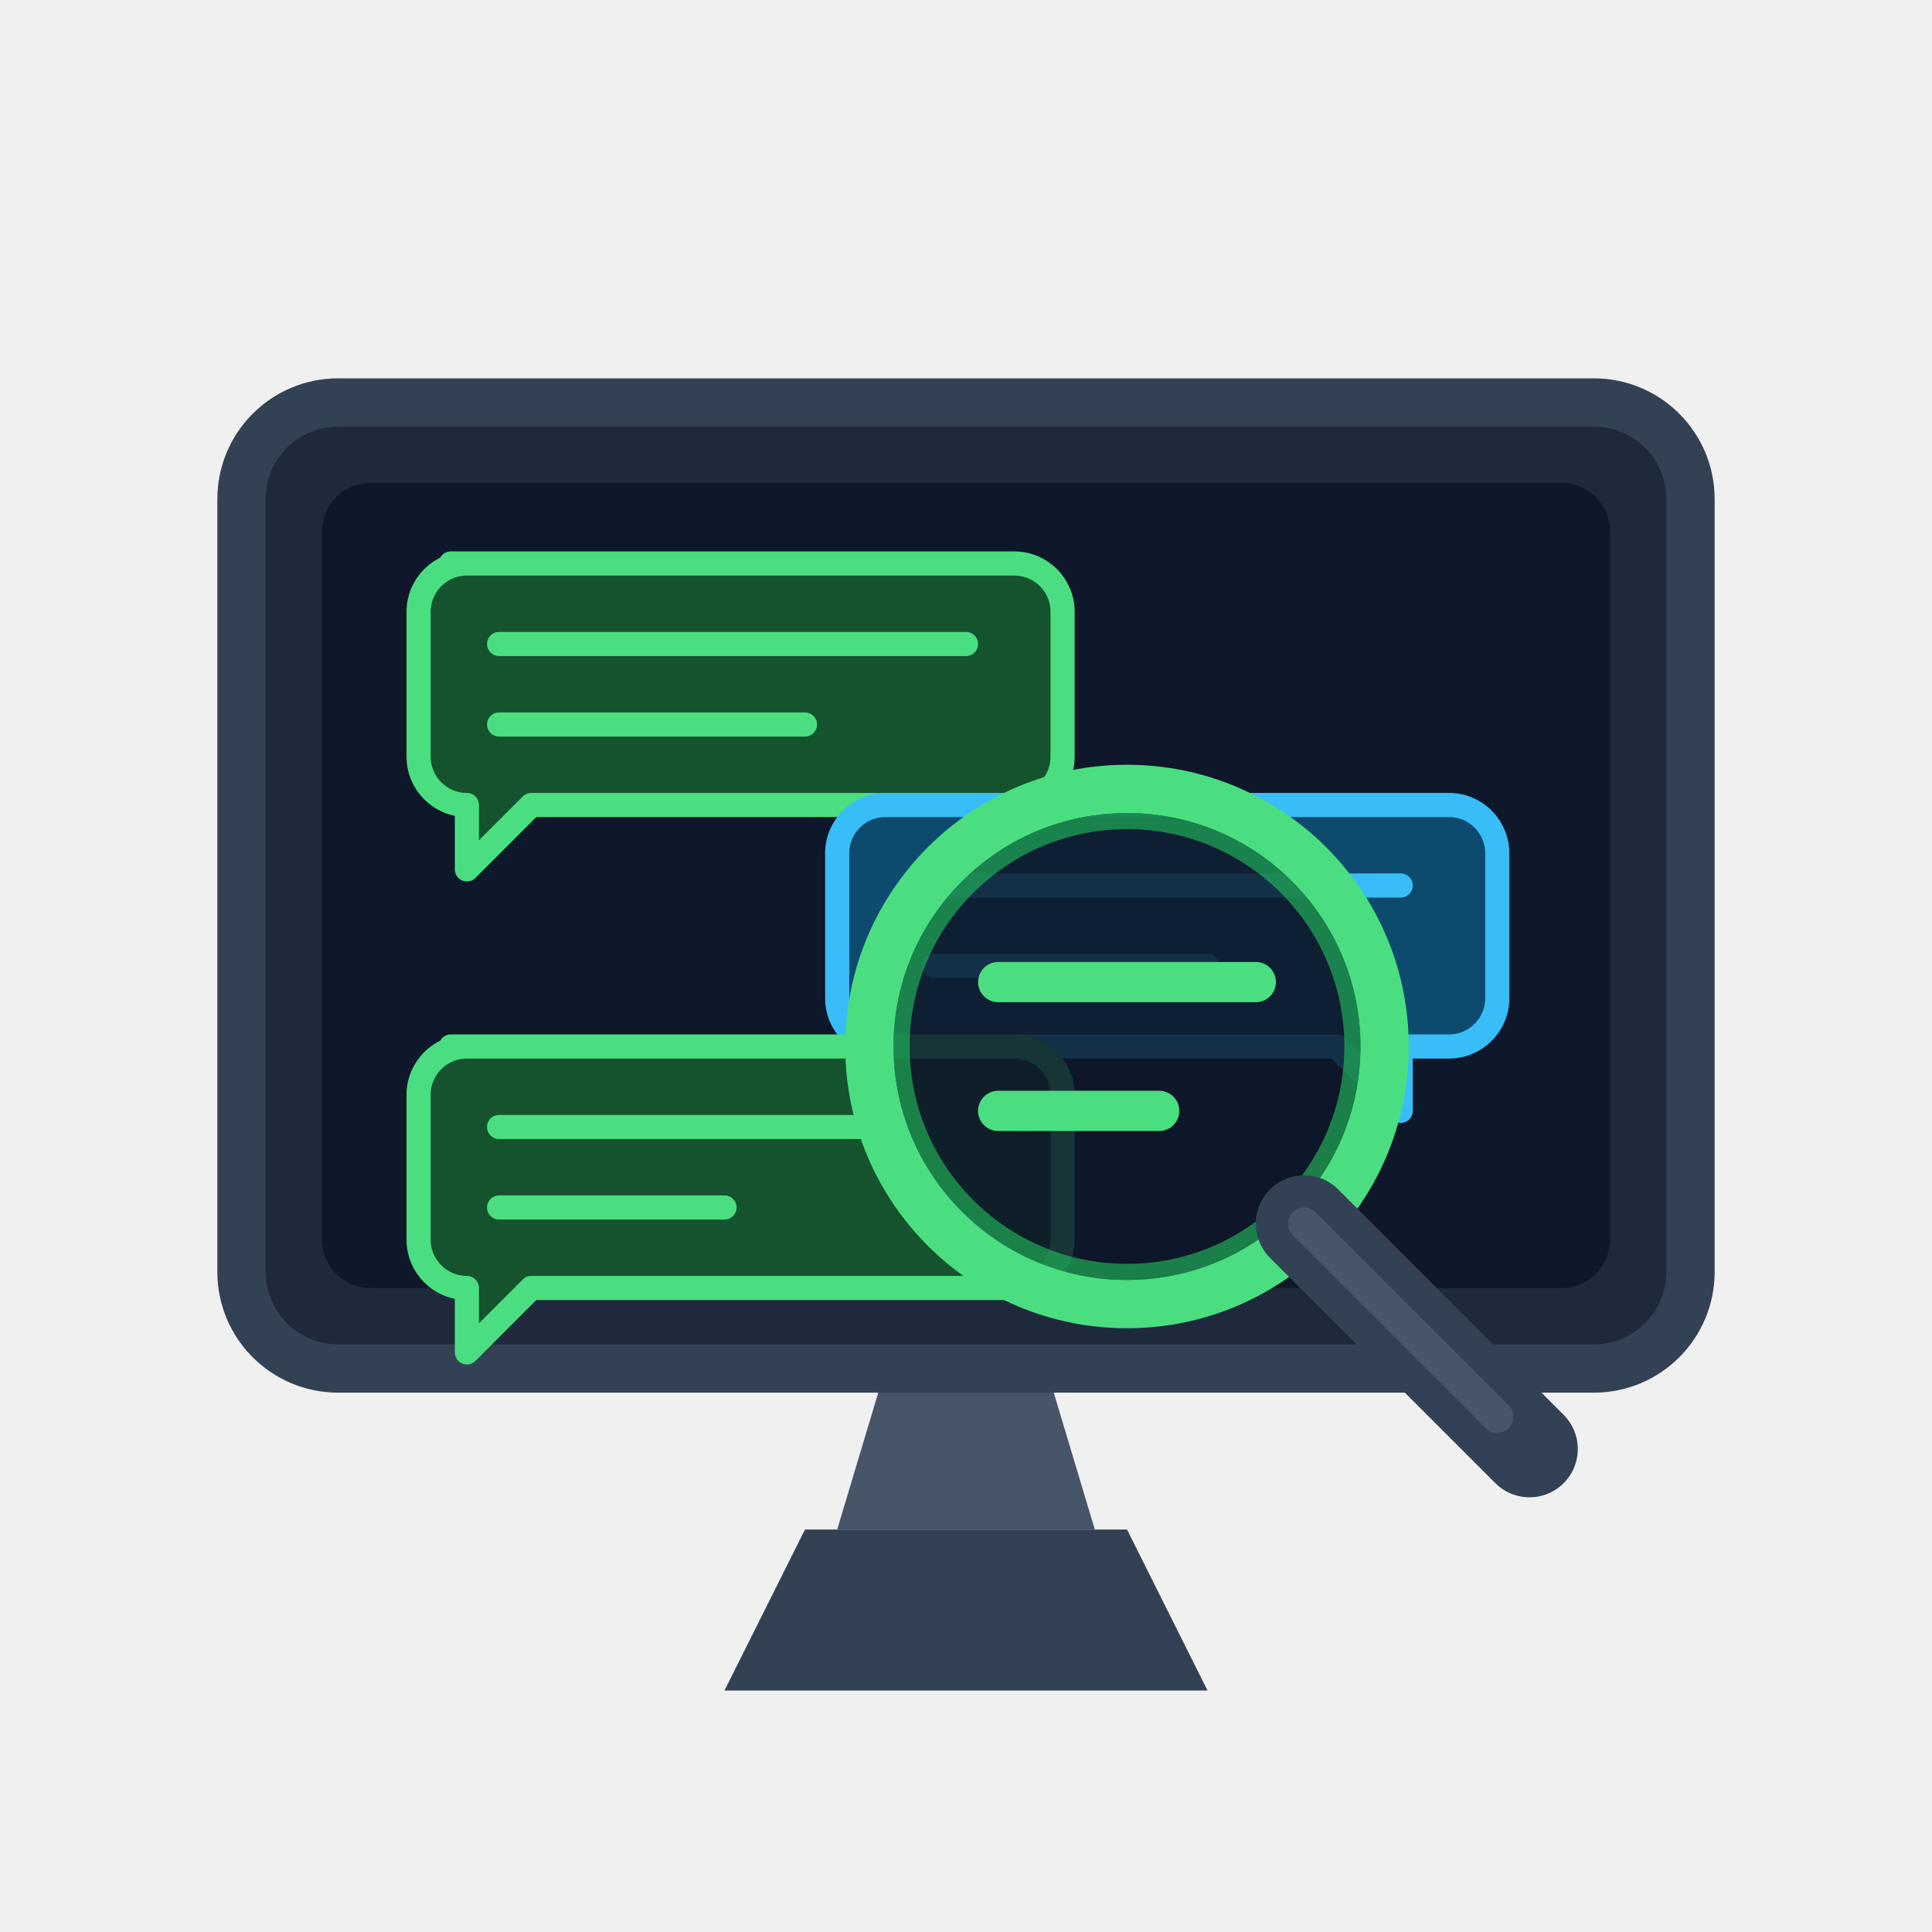
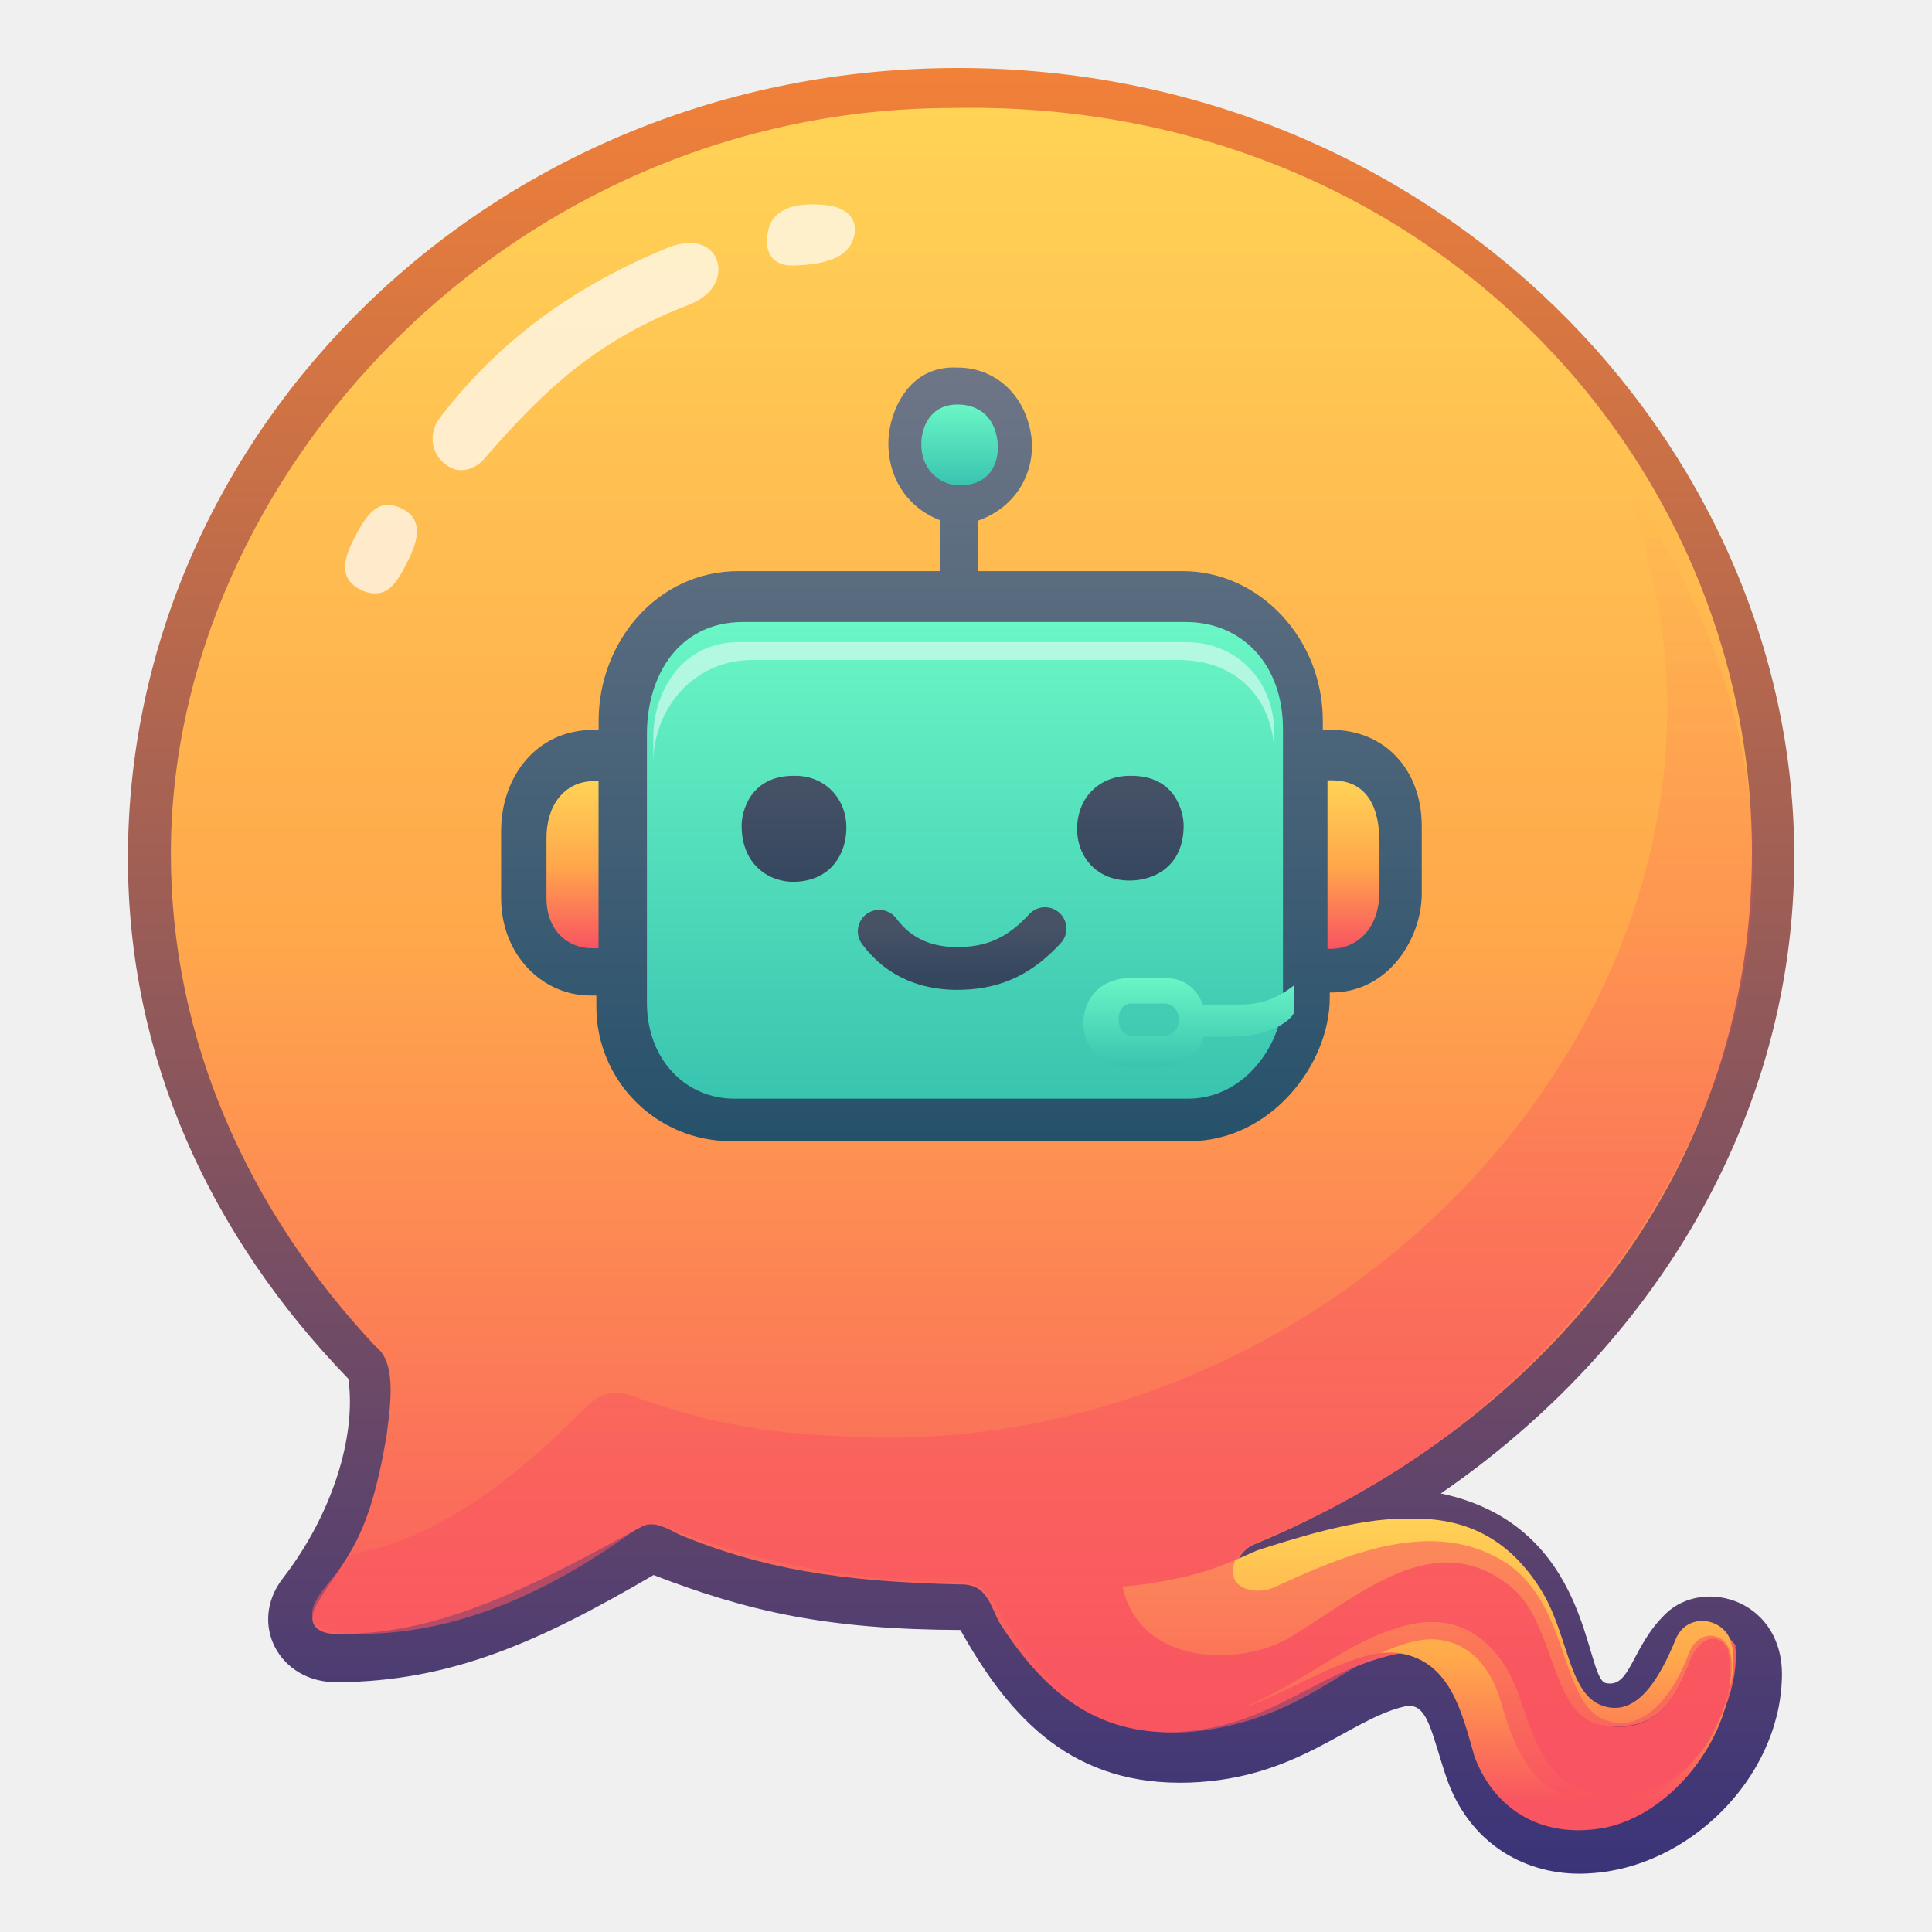
- <svg xmlns="http://www.w3.org/2000/svg" viewBox="0 0 120 120" width="100%" height="100%">
-   <path d="M 50 95 L 70 95 L 75 105 L 45 105 Z" fill="#334155" />
-   <path d="M 55 85 L 65 85 L 68 95 L 52 95 Z" fill="#475569" />
-   <rect x="15" y="25" width="90" height="60" rx="6" fill="#1e293b" stroke="#334155" stroke-width="3" />
-   <rect x="20" y="30" width="80" height="50" rx="3" fill="#0f172a" />
-   <path d="M 28 35 h 35 a 3 3 0 0 1 3 3 v 9 a 3 3 0 0 1 -3 3 h -30 l -4 4 v -4 a 3 3 0 0 1 -3 -3 v -9 a 3 3 0 0 1 3 -3 z" fill="#14532d" stroke="#4ade80" stroke-width="1.5" stroke-linejoin="round" />
-   <line x1="31" y1="40" x2="60" y2="40" stroke="#4ade80" stroke-width="1.5" stroke-linecap="round" />
-   <line x1="31" y1="45" x2="50" y2="45" stroke="#4ade80" stroke-width="1.5" stroke-linecap="round" />
-   <path d="M 55 50 h 35 a 3 3 0 0 1 3 3 v 9 a 3 3 0 0 1 -3 3 h -3 v 4 l -4 -4 h -28 a 3 3 0 0 1 -3 -3 v -9 a 3 3 0 0 1 3 -3 z" fill="#0c4a6e" stroke="#38bdf8" stroke-width="1.5" stroke-linejoin="round" />
-   <line x1="58" y1="55" x2="87" y2="55" stroke="#38bdf8" stroke-width="1.5" stroke-linecap="round" />
-   <line x1="58" y1="60" x2="75" y2="60" stroke="#38bdf8" stroke-width="1.5" stroke-linecap="round" />
-   <path d="M 28 65 h 35 a 3 3 0 0 1 3 3 v 9 a 3 3 0 0 1 -3 3 h -30 l -4 4 v -4 a 3 3 0 0 1 -3 -3 v -9 a 3 3 0 0 1 3 -3 z" fill="#14532d" stroke="#4ade80" stroke-width="1.5" stroke-linejoin="round" />
-   <line x1="31" y1="70" x2="55" y2="70" stroke="#4ade80" stroke-width="1.5" stroke-linecap="round" />
-   <line x1="31" y1="75" x2="45" y2="75" stroke="#4ade80" stroke-width="1.5" stroke-linecap="round" />
-   <circle cx="70" cy="65" r="16" fill="#0f172a" fill-opacity="0.85" stroke="#4ade80" stroke-width="3" />
-   <circle cx="70" cy="65" r="14" fill="none" stroke="#22c55e" stroke-width="1" opacity="0.6" />
-   <line x1="62" y1="61" x2="78" y2="61" stroke="#4ade80" stroke-width="2.5" stroke-linecap="round" />
-   <line x1="62" y1="69" x2="72" y2="69" stroke="#4ade80" stroke-width="2.5" stroke-linecap="round" />
-   <line x1="81" y1="76" x2="95" y2="90" stroke="#334155" stroke-width="6" stroke-linecap="round" />
-   <line x1="81" y1="76" x2="93" y2="88" stroke="#475569" stroke-width="2" stroke-linecap="round" />
+ <svg xmlns="http://www.w3.org/2000/svg" width="256" height="256" fill="none" viewBox="0 0 256 256">
+   <path d="m190.9 197.9c28.07-19.3 46.85-49.7 46.85-84.39 0-55.13-47.78-104.5-110.8-104.5-61.95 0-110 48.24-110 104.7 0 26.4 10.85 50 29.21 68.99 1.09 7.67-2.19 18.07-8.71 26.47-4.55 5.92-0.54 13.8 7.25 13.74 15.06-0.13 26.6-5.26 41.9-14.21 12.5 4.84 23.09 7.22 40.66 7.28 6.7 11.99 15.04 20.74 30.41 20.22 14.32-0.52 20.94-8.3 28.38-10.07 3.23-0.79 3.59 3.64 5.75 9.81 3.37 9.17 11.43 12.84 18.94 12.28 12.9-0.75 24.96-12.44 25.37-25.8 0.39-10.29-10.19-13.51-15.34-8.65-4.65 4.45-4.65 9.94-7.98 9.25-2.92-0.65-1.74-20.88-21.87-25.13z" fill="url(#paint0_linear_102_3462)" />
+   <path d="m230 218.1c-1.91-3.15-5.31-0.95-6.29 2.52-2.02 5.48-5.39 9.34-11.42 7.93-6.81-1.67-4.41-12.46-10.9-19.37-7.83-8.14-19.29-2.33-32.22 1.66-5.9 1.97-7.03-4.4-3.01-6.18 36.71-15.22 65.98-47.55 65.98-91.71 0-53.06-44.26-99.89-105.9-98.64-58.21 0-103.6 48.46-103.6 98.81 0 24.84 10.36 47.42 27.11 65.28 2.72 2.04 2.09 7.14 1.48 11.78-2.39 14.24-5.34 15.87-9 21.97-2.03 3.16-0.07 4.5 2.88 4.36 13.39 0 25.47-6.3 39.99-14.27 1.57-0.92 3.96 0.65 5.03 1.15 10.73 4.42 21.07 6.2 37.03 6.55 3.72-0.1 3.97 2.8 5.38 5.24 5.67 8.76 12.57 14.83 23.7 14.31 11.9-0.71 17.59-7.47 27.6-10.04 7.49-2.14 10.27 4.39 12.2 11.74 2.19 7 8.43 11.68 16.76 10.02 9.37-2 18.07-14.06 17.14-23.11z" fill="url(#paint1_linear_102_3462)" />
+   <path d="m228.9 218.4c-1.84-2.73-4.3-0.66-5.2 2.27-2.34 5.92-5.11 8.62-11.07 7.97-7.41-0.82-6.24-13.55-12.58-18.51-9.95-7.86-19.66 1.06-29.21 6.91-7 3.93-19.91 3.47-22.1-6.81 11.35-0.98 16.16-4.3 18.25-4.93 3.67-1.15 12.87-4.21 19.18-4.04 7.02-0.34 13.19 1.9 17.78 9.03 3.91 5.9 3.72 14.12 8.4 15.73 4.28 1.47 7.32-2.95 9.75-8.96 1.49-3.28 5.77-2.77 7.07-0.04 1.02 2.32 0.52 6.12-0.99 10.02-3.15 7.64-8.26 11.06-15.41 10.65-6.71-0.44-8.76-4.53-11.58-13.29-2.4-6.46-7.24-10.63-14.09-9.2-8.19 1.82-11.99 6.44-22.35 11.1 6.65-2.21 15.22-8.31 20.92-7.2 6.53 1.2 8.02 7.75 9.68 13.56 2.36 6.56 8.45 11.18 17.29 9.52 10.23-2.04 18.6-14.89 16.26-23.78z" fill="url(#paint2_linear_102_3462)" />
+   <path d="m46.59 205.9c11.32-1.87 21.9-10.13 31.13-19.55 2.09-2.11 4.24-2.2 7.39-0.92 11.07 3.94 19.61 4.8 32.21 5.08 55.57 0 103.6-45.4 103.6-96.91 0-10.43-2.39-20.56-5.8-29.82 10.79 14.82 17.21 32.98 17.21 50.83 0 40.34-29.98 75.2-64.46 89.13-3.54 1.43-4.75 2.66-4.42 5.09 0.3 1.84 3.32 2.49 5.47 1.46 9.18-4.19 21.2-9.59 30.96-2.99 8 5.71 6.84 17.65 12.39 20.43 4.65 2.14 8.92-1.83 11.46-8.54 1.19-3.27 4.49-3.02 5.39-0.68 0.77 2.13 0.31 5.26-1.43 9.36-3.87 8.75-10.23 11.63-16.22 11.01-7.38-0.68-10.32-5.08-12.68-13.69-2.19-6.99-7.06-8.58-11-7.79-8.69 1.8-13.55 9.3-27.01 11.7-13.57 2.42-22.06-4.44-28.76-16.23-1.49-2.73-2.85-3.32-5.19-3.27-13.7 0.1-26.61-2.63-38.6-7.19-1.95-0.81-3.11-0.41-5.05 1.02-9.75 6.91-21.06 12.47-33.37 13.02-5.09 0.27-8.19-0.34-8.42-2.45-0.29-2.1 2.94-4.92 5.21-8.1z" fill="url(#paint3_linear_102_3462)" opacity=".6" />
+   <path d="m60.56 62.27c-2.8-0.68-4.32-4.06-2.35-6.81 7.87-10.34 18.07-17.73 30.67-22.79 5.54-1.9 7.29 2.39 5.83 4.94-1.07 2.1-3.23 2.68-5.53 3.61-10.23 4.43-16.56 9.79-25.02 19.59-0.87 1.03-2.25 1.66-3.6 1.46z" fill="#fff" opacity=".7" />
+   <path d="m48.45 78.43c-3.04-1.12-3.39-3.34-1.76-6.6 1.49-3.05 3.07-5.65 5.72-4.77 3.4 1.06 3.4 3.72 1.77 6.98-1.64 3.38-2.86 5.23-5.73 4.39z" fill="#fff" opacity=".7" />
+   <path d="m105.1 35.19c-3.33 0-3.86-2.4-3.26-4.88 0.84-3.02 4.2-3.37 6.92-3.19 3.36 0.17 4.86 1.75 4.46 3.99-0.7 3.38-4.5 3.94-8.12 4.08z" fill="#fff" opacity=".7" />
+   <path d="m176.4 96.71h-1.12v-1.2c0-10.94-8.45-19.83-18.55-19.83h-27.17v-6.68c5.43-1.91 7.62-6.82 7.11-11.09-0.8-5.8-4.97-9.2-9.77-9.2-6.78-0.36-9.01 6.2-9.17 9.43-0.25 5.04 2.47 9.1 6.79 10.78v6.76h-26.68c-10.8 0-18.52 9.42-18.52 19.83v1.2h-0.65c-7.75 0-12.27 6.38-12.27 13.41v8.89c0 7.52 5.48 12.9 11.82 12.9h0.8v1.47c0 9.82 7.95 17.83 17.84 17.83h60.77c10.64 0 18.57-10.08 18.57-19.02v-0.68h0.2c7.67 0 11.99-7.27 11.99-13.08v-8.94c0-7.6-4.99-12.78-11.99-12.78z" fill="url(#paint4_linear_102_3462)" />
+   <path d="m175.9 103.4h0.57c4.79 0 6.32 3.7 6.32 8.26v6.42c0 4.86-2.86 7.65-6.55 7.65h-0.34v-22.33z" fill="url(#paint5_linear_102_3462)" />
+   <path d="m79.31 103.5h-0.57c-3.98 0-6.33 3.25-6.33 7.51v7.99c0 4.23 2.73 6.65 6.05 6.65h0.85v-22.15z" fill="url(#paint6_linear_102_3462)" />
+   <path d="m157.1 82.42h-58.62c-8.58 0-12.76 7.14-12.76 14.8v35.61c0 7.6 5.15 12.75 11.59 12.75h60.1c7.75 0 12.59-7.57 12.59-13.38v-35.6c0-8.59-5.45-14.18-12.9-14.18z" fill="url(#paint7_linear_102_3462)" />
+   <path d="m157.1 85.08h-59.2c-7.67 0-11.33 6.73-11.33 12.54v3.42c0-6.91 5.15-13.59 13.15-13.59h56.4c8.47 0 12.74 5.96 12.74 12.61v-2.84c0-6.91-4.84-12.14-11.76-12.14z" fill="#fff" opacity=".5" />
+   <path d="m127.2 64.31c4.04 0 5.32-3.1 4.97-5.89-0.43-3.38-2.7-4.82-5.28-4.82-3.72 0-4.81 3.16-4.81 5.18-0.08 3.03 2.07 5.53 5.12 5.53z" fill="url(#paint8_linear_102_3462)" />
+   <path d="m154.4 129.6h-4.55c-4.42 0-6.29 3.16-6.29 5.89 0 3.77 2.86 5.84 5.59 5.84h4.73c3.13 0 5.08-1.84 5.66-3.97h3.87c3.95 0 7.28-1.63 8.02-3.1v-3.67c-2.16 1.68-4.19 2.52-7.26 2.52h-4.8c-0.87-2.34-2.66-3.51-4.97-3.51zm-0.35 7.66h-4.05c-2.34 0-2.37-4.28-0.14-4.28h4.41c2.52 0 2.77 4.28-0.22 4.28z" fill="url(#paint9_linear_102_3462)" />
+   <path d="m105.4 102.8h-0.23c-5.82 0-6.9 4.81-6.9 6.6 0 5.4 3.91 7.59 7.13 7.44 4.72-0.17 6.75-3.72 6.75-7.17 0-3.89-2.86-6.87-6.75-6.87z" fill="url(#paint10_linear_102_3462)" />
+   <path d="m149.7 102.8h0.23c5.83 0 6.91 4.81 6.91 6.6 0 5.4-3.92 7.28-7.14 7.28-4.72 0-7.08-3.56-6.98-7.01 0.11-4.16 3.09-6.87 6.98-6.87z" fill="url(#paint11_linear_102_3462)" />
+   <path d="m116.5 123.4c2.77 3.75 6.73 5.05 10.89 4.92 4.8-0.14 8.03-1.98 11.08-5.27" stroke="url(#paint12_linear_102_3462)" stroke-linecap="round" stroke-linejoin="round" stroke-width="5.669" />
+   <defs>
+     <linearGradient id="paint0_linear_102_3462" x1="127" x2="127" y1="9" y2="248.3" gradientUnits="userSpaceOnUse">
+       <stop stop-color="#F28138" offset="0" />
+       <stop stop-color="#393479" offset="1" />
+     </linearGradient>
+     <linearGradient id="paint1_linear_102_3462" x1="128.3" x2="128.3" y1="14.28" y2="231.5" gradientUnits="userSpaceOnUse">
+       <stop stop-color="#FFD356" offset="0" />
+       <stop stop-color="#FFA84B" offset=".503" />
+       <stop stop-color="#F95461" offset="1" />
+     </linearGradient>
+     <linearGradient id="paint2_linear_102_3462" x1="186.7" x2="186.7" y1="200.6" y2="239" gradientUnits="userSpaceOnUse">
+       <stop stop-color="#FFD356" offset="0" />
+       <stop stop-color="#FFA84B" offset=".503" />
+       <stop stop-color="#F95461" offset="1" />
+     </linearGradient>
+     <linearGradient id="paint3_linear_102_3462" x1="135.6" x2="135.6" y1="63.79" y2="217.1" gradientUnits="userSpaceOnUse">
+       <stop stop-color="#F95461" stop-opacity="0" offset="0" />
+       <stop stop-color="#F95461" offset="1" />
+     </linearGradient>
+     <linearGradient id="paint4_linear_102_3462" x1="127.4" x2="127.4" y1="48.67" y2="151.2" gradientUnits="userSpaceOnUse">
+       <stop stop-color="#6E7687" offset="0" />
+       <stop stop-color="#26516B" offset="1" />
+     </linearGradient>
+     <linearGradient id="paint5_linear_102_3462" x1="179.4" x2="179.4" y1="103.4" y2="125.7" gradientUnits="userSpaceOnUse">
+       <stop stop-color="#FFD356" offset="0" />
+       <stop stop-color="#FFA84B" offset=".503" />
+       <stop stop-color="#F95461" offset="1" />
+     </linearGradient>
+     <linearGradient id="paint6_linear_102_3462" x1="75.86" x2="75.86" y1="103.5" y2="125.6" gradientUnits="userSpaceOnUse">
+       <stop stop-color="#FFD356" offset="0" />
+       <stop stop-color="#FFA84B" offset=".503" />
+       <stop stop-color="#F95461" offset="1" />
+     </linearGradient>
+     <linearGradient id="paint7_linear_102_3462" x1="127.9" x2="127.9" y1="82.42" y2="145.6" gradientUnits="userSpaceOnUse">
+       <stop stop-color="#6AF6C5" offset="0" />
+       <stop stop-color="#39C4B0" offset="1" />
+     </linearGradient>
+     <linearGradient id="paint8_linear_102_3462" x1="127.2" x2="127.2" y1="53.6" y2="64.31" gradientUnits="userSpaceOnUse">
+       <stop stop-color="#6AF6C5" offset="0" />
+       <stop stop-color="#39C4B0" offset="1" />
+     </linearGradient>
+     <linearGradient id="paint9_linear_102_3462" x1="157.5" x2="157.5" y1="129.5" y2="141.3" gradientUnits="userSpaceOnUse">
+       <stop stop-color="#6AF6C5" offset="0" />
+       <stop stop-color="#39C4B0" offset="1" />
+     </linearGradient>
+     <linearGradient id="paint10_linear_102_3462" x1="105.2" x2="105.2" y1="102.8" y2="116.9" gradientUnits="userSpaceOnUse">
+       <stop stop-color="#475266" offset="0" />
+       <stop stop-color="#35475F" offset="1" />
+     </linearGradient>
+     <linearGradient id="paint11_linear_102_3462" x1="149.8" x2="149.8" y1="102.8" y2="116.7" gradientUnits="userSpaceOnUse">
+       <stop stop-color="#475266" offset="0" />
+       <stop stop-color="#35475F" offset="1" />
+     </linearGradient>
+     <linearGradient id="paint12_linear_102_3462" x1="127.5" x2="127.5" y1="122.7" y2="129.1" gradientUnits="userSpaceOnUse">
+       <stop stop-color="#475266" offset="0" />
+       <stop stop-color="#35475F" offset="1" />
+     </linearGradient>
+   </defs>
</svg>
